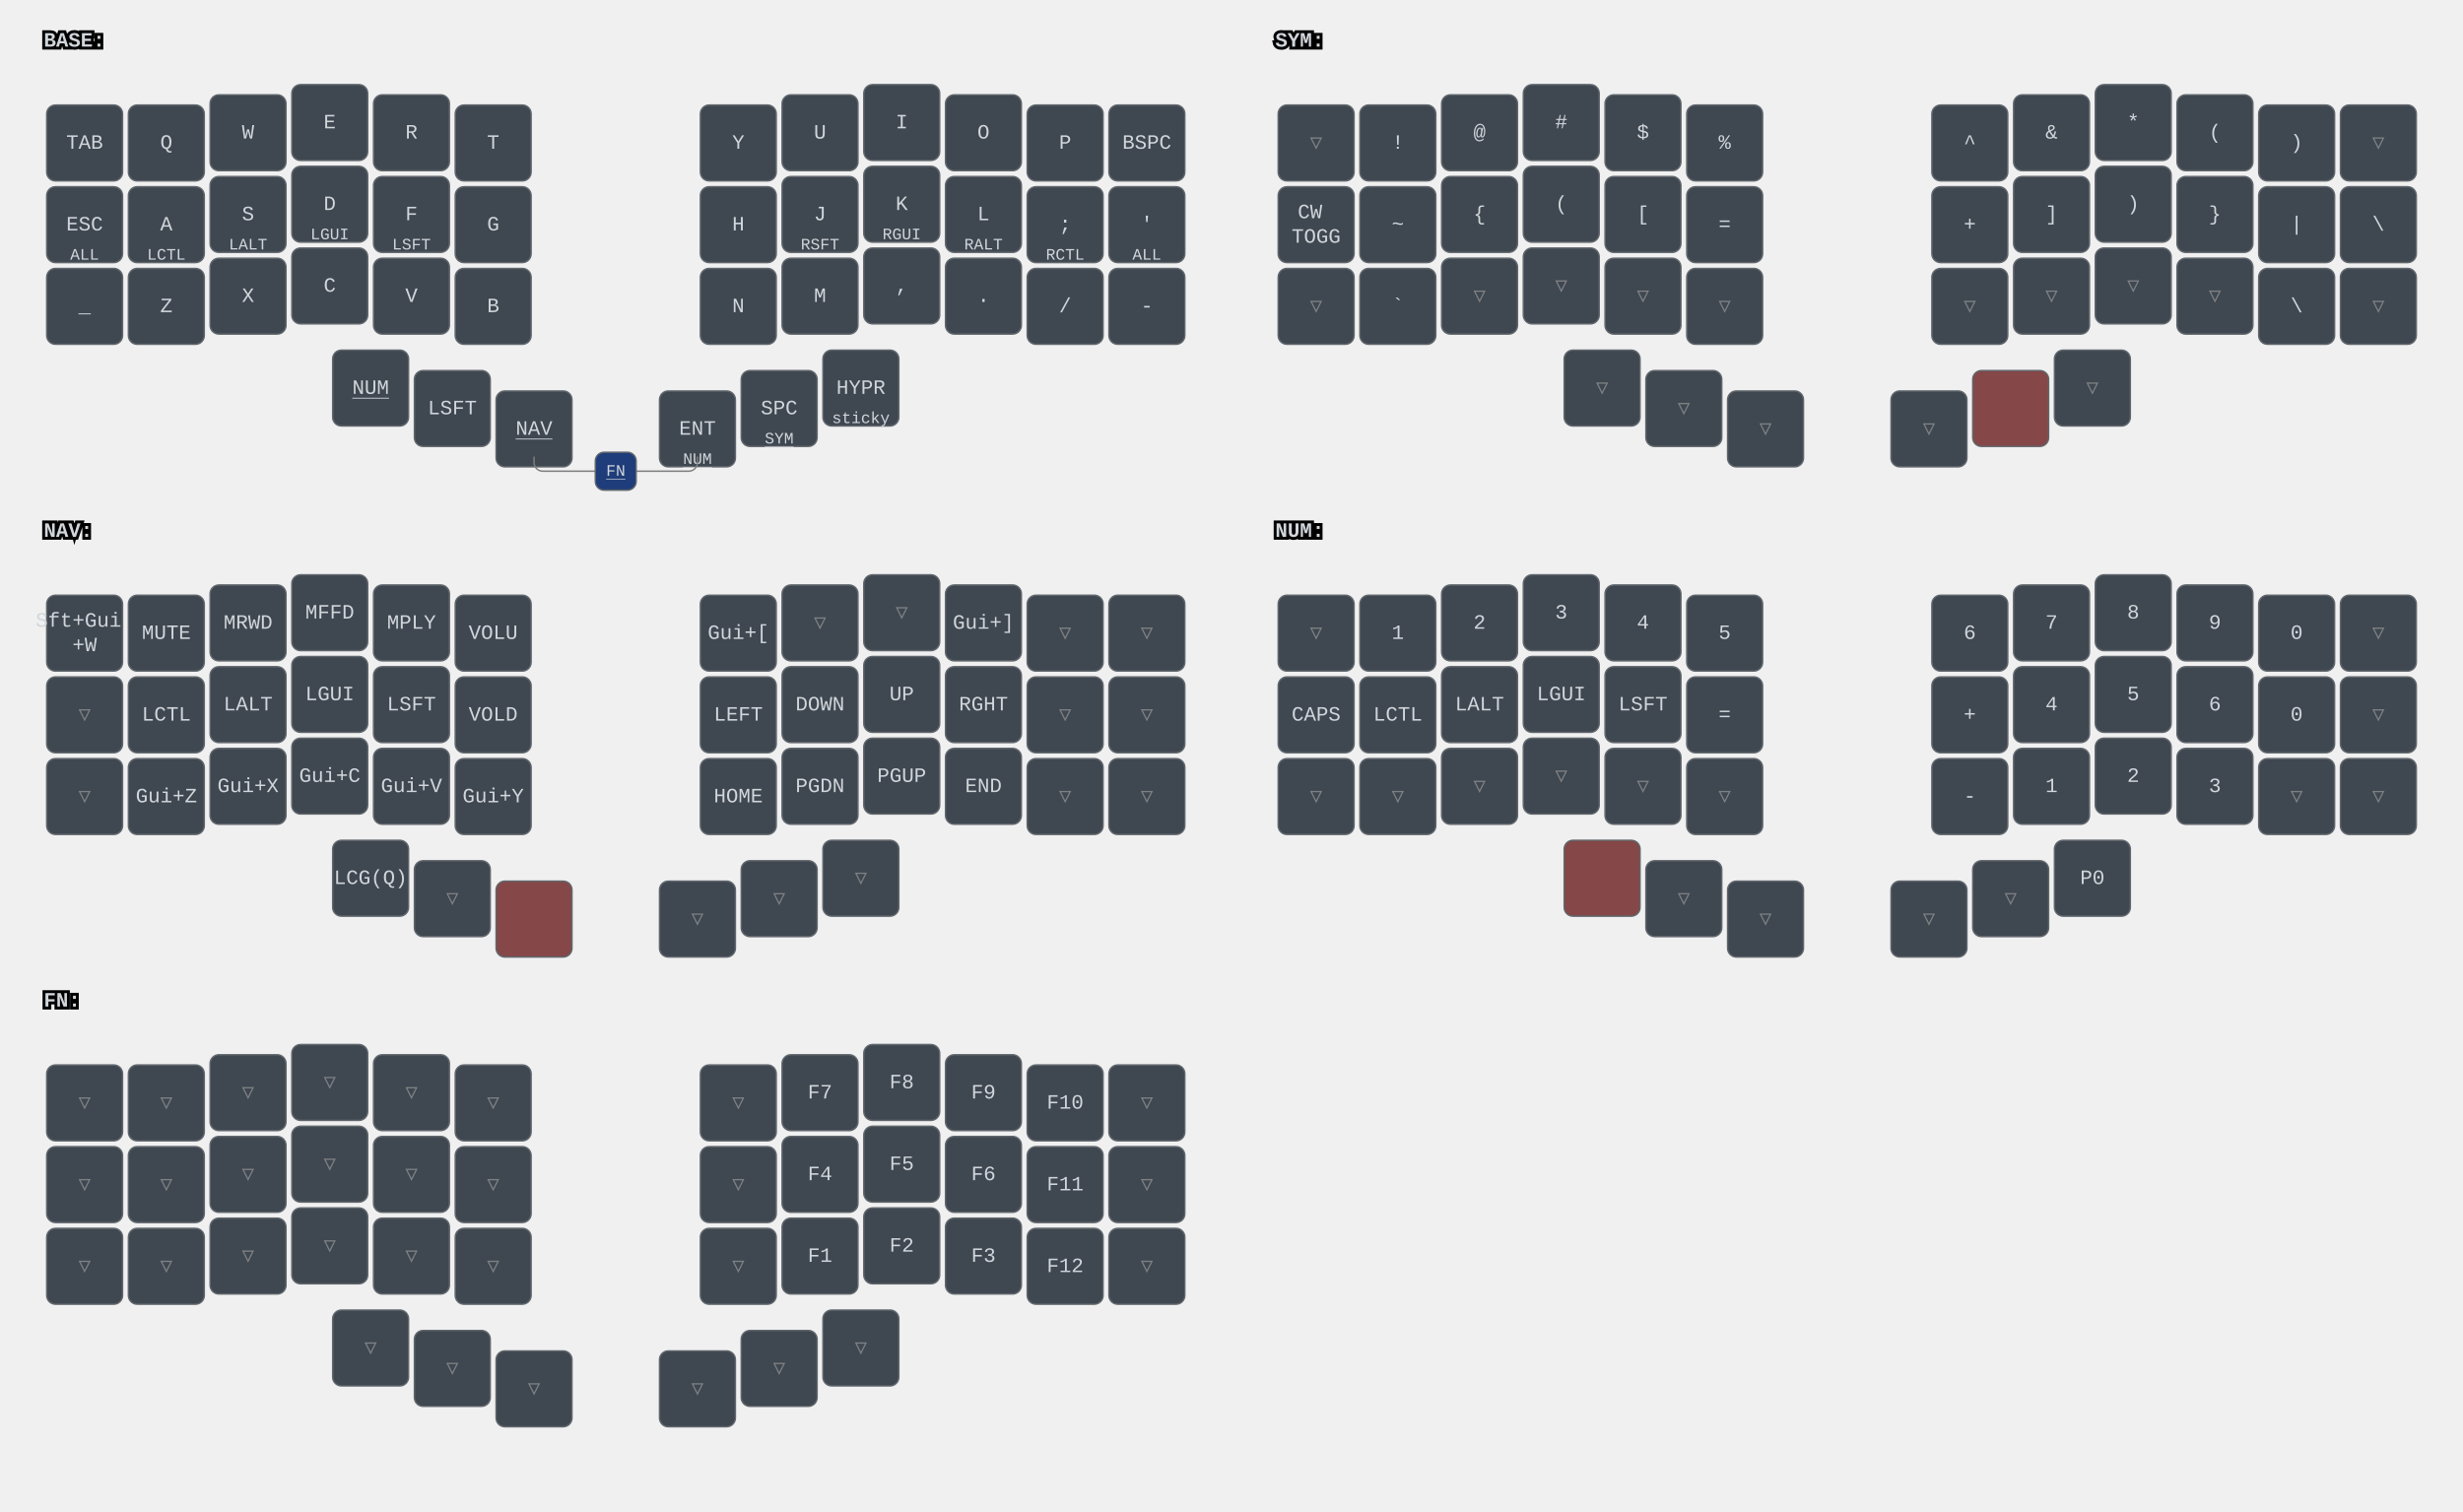
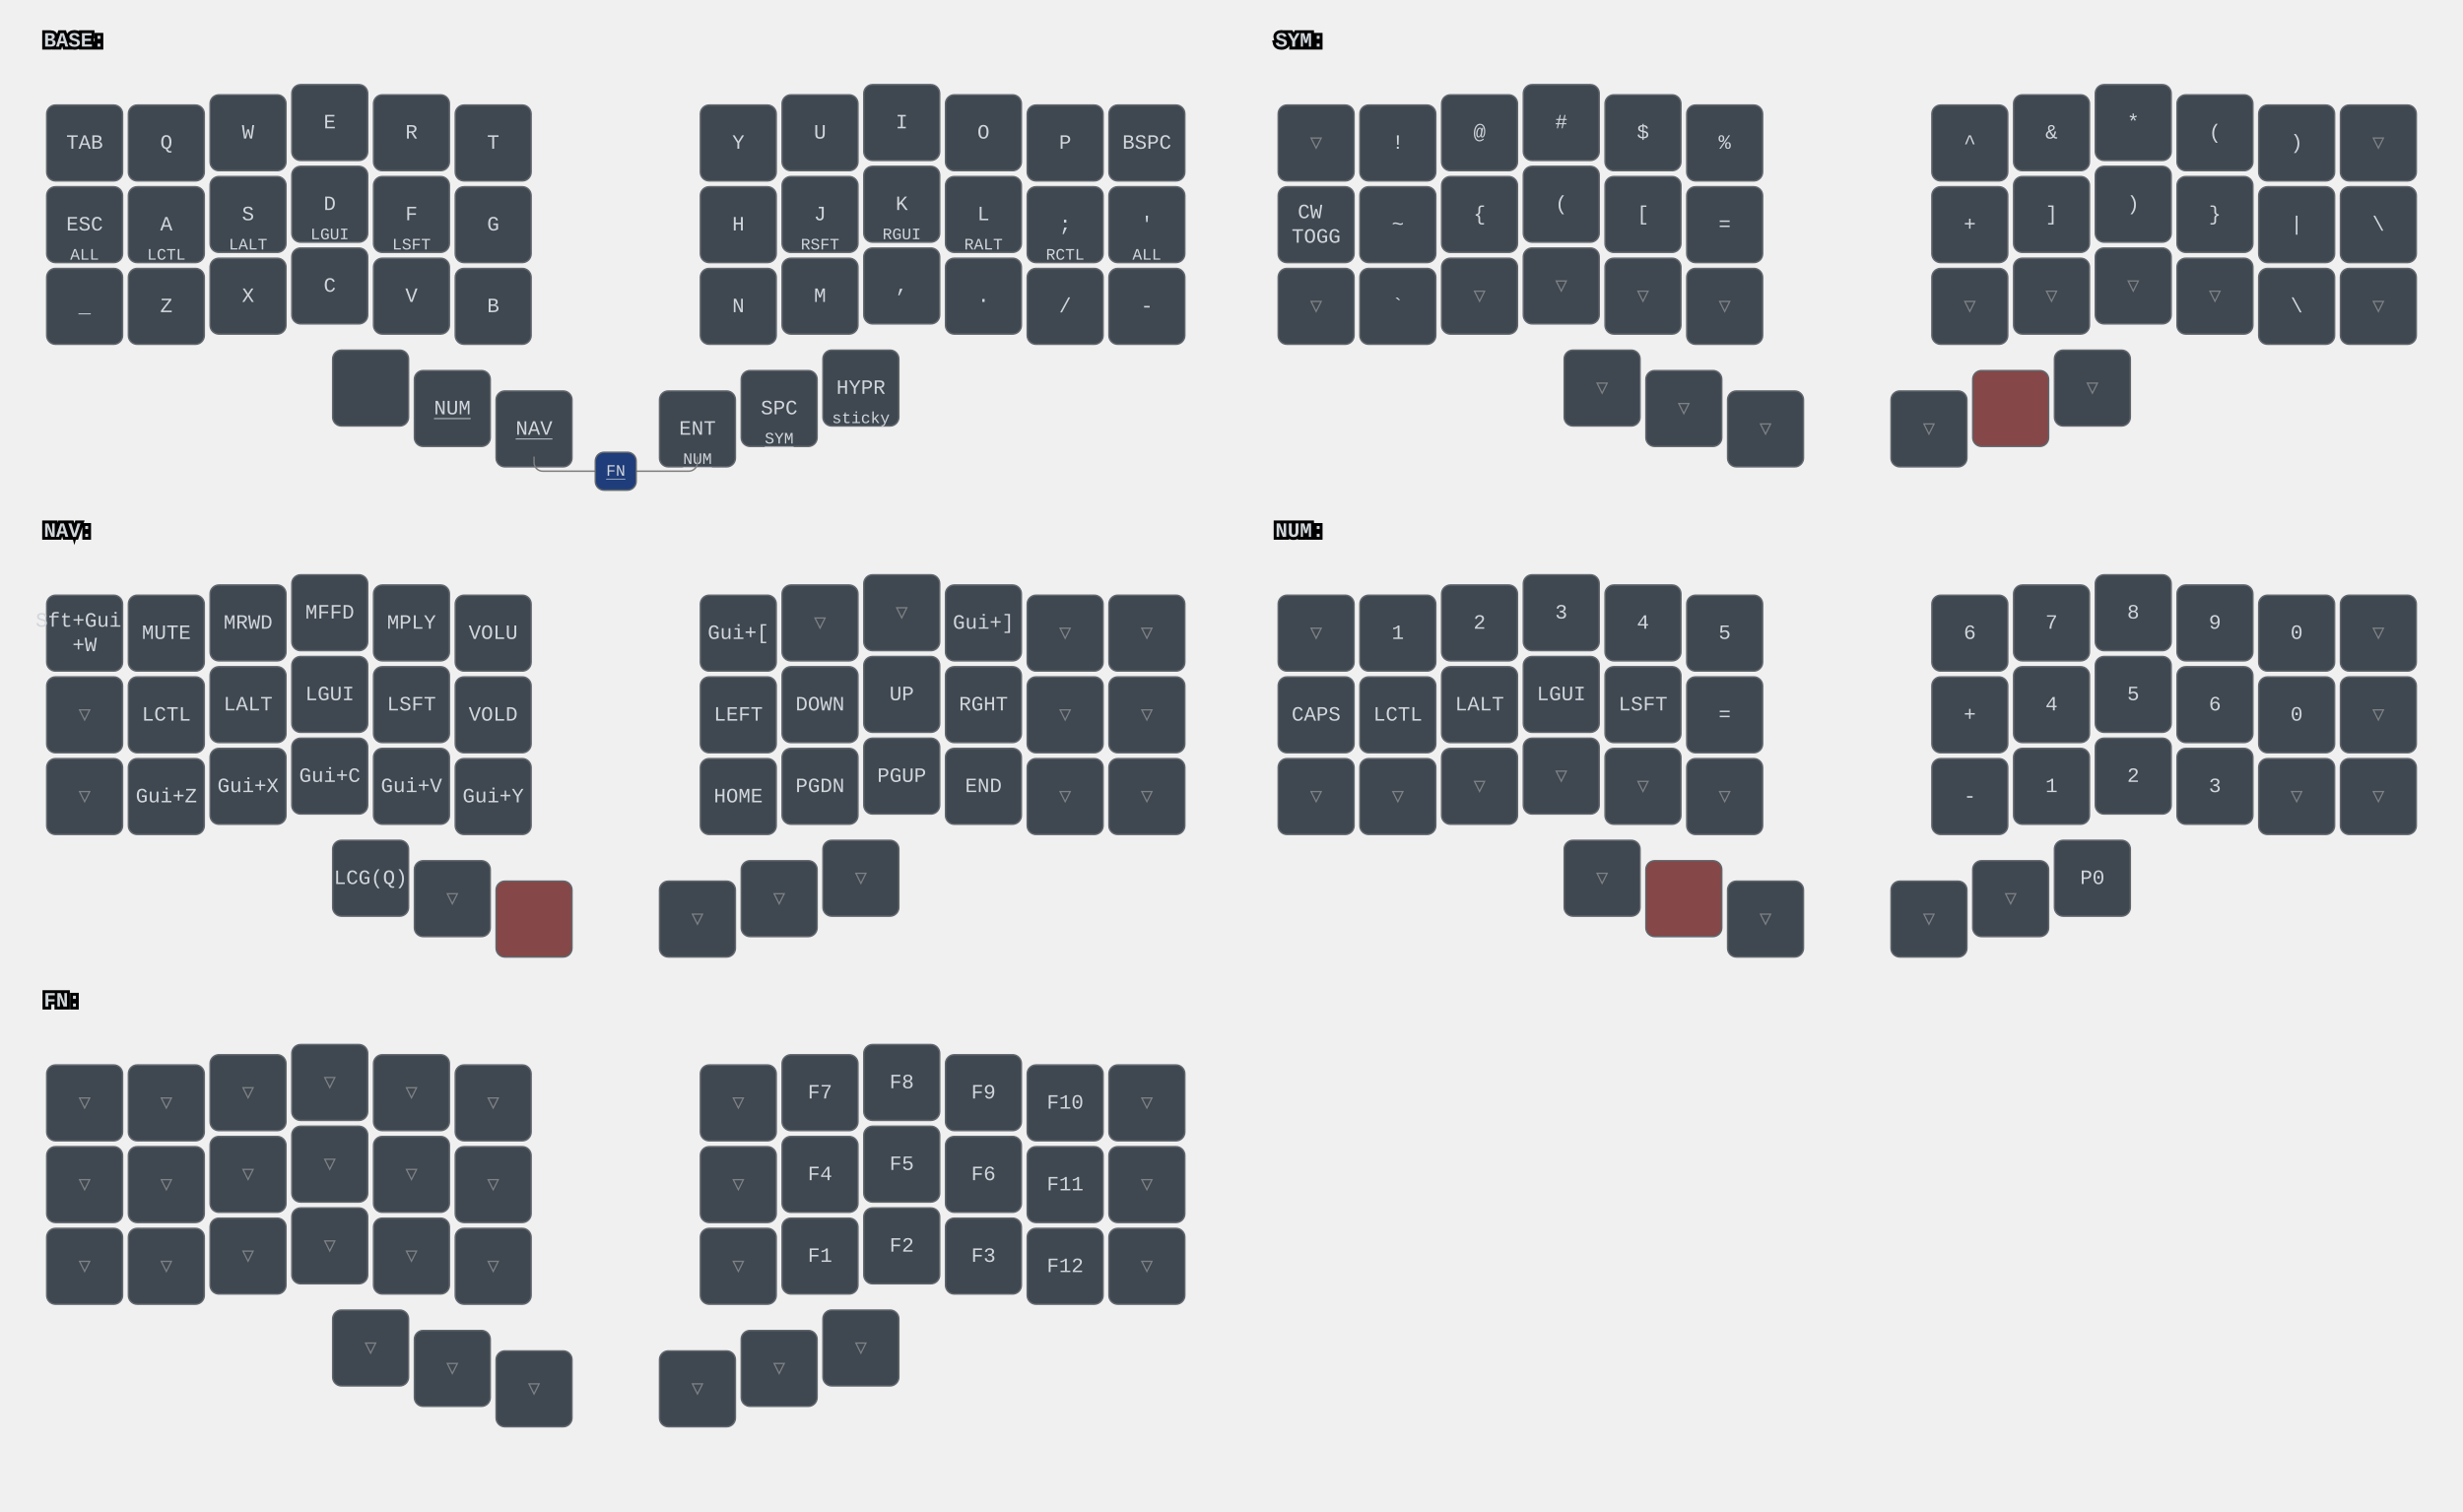
<svg xmlns="http://www.w3.org/2000/svg" width="1688" height="1036" viewBox="0 0 1688 1036" class="keymap">
  <style>/* inherit to force styles through use tags */
svg path {
    fill: inherit;
}

/* font and background color specifications */
svg.keymap {
    font-family: SFMono-Regular,Consolas,Liberation Mono,Menlo,monospace;
    font-size: 14px;
    font-kerning: normal;
    text-rendering: optimizeLegibility;
    fill: #24292e;
}

/* default key styling */
rect.key {
    fill: #f6f8fa;
}

rect.key, rect.combo {
    stroke: #c9cccf;
    stroke-width: 1;
}

/* default key side styling, only used is draw_key_sides is set */
rect.side {
    filter: brightness(90%);
}

/* color accent for combo boxes */
rect.combo, rect.combo-separate {
    fill: #cdf;
}

/* color accent for held keys */
rect.held, rect.combo.held {
    fill: #fdd;
}

/* color accent for ghost (optional) keys */
rect.ghost, rect.combo.ghost {
    stroke-dasharray: 4, 4;
    stroke-width: 2;
}

text {
    text-anchor: middle;
    dominant-baseline: middle;
}

/* styling for layer labels */
text.label {
    font-weight: bold;
    text-anchor: start;
    stroke: white;
    stroke-width: 4;
    paint-order: stroke;
}

/* styling for optional footer */
text.footer {
    text-anchor: end;
    dominant-baseline: auto;
    stroke: white;
    stroke-width: 4;
    paint-order: stroke;
}

/* styling for combo tap, and key non-tap label text */
text.combo, text.hold, text.shifted, text.left, text.right, text.tl, text.tr, text.bl, text.br {
    font-size: 11px;
}

text.hold, text.bl, text.br {
    text-anchor: middle;
    dominant-baseline: auto;
}

text.shifted, text.tl, text.tr {
    text-anchor: middle;
    dominant-baseline: hanging;
}

text.left, text.tl, text.bl {
    text-anchor: start;
}

text.right, text.tr, text.br {
    text-anchor: end;
}

text.layer-activator {
    text-decoration: underline;
}

/* styling for hold/shifted label text in combo box */
text.combo.hold, text.combo.shifted, text.combo.left, text.combo.right {
    font-size: 8px;
}

/* lighter symbol for transparent keys */
text.trans {
    fill: #7b7e81;
}

/* styling for combo dendrons */
path.combo {
    stroke-width: 1;
    stroke: gray;
    fill: none;
}

/* Start Tabler Icons Cleanup */
/* cannot use height/width with glyphs */
.icon-tabler &gt; path {
    fill: inherit;
    stroke: inherit;
    stroke-width: 2;
}
/* hide tabler's default box */
.icon-tabler &gt; path[stroke="none"][fill="none"] {
    visibility: hidden;
}
/* End Tabler Icons Cleanup */

svg.keymap { fill: #d1d6db; }
rect.key { fill: #3f4750; }
rect.key, rect.combo { stroke: #60666c; }
rect.combo, rect.combo-separate { fill: #1f3d7a; }
rect.held, rect.combo.held { fill: #854747; }
text.label, text.footer { stroke: black; }
text.trans { fill: #7e8184; }
path.combo { stroke: #7f7f7f; }
</style>
  <g transform="translate(30, 0)" class="layer-BASE">
    <text x="0" y="28" class="label" id="BASE">BASE:</text>
    <g transform="translate(0, 56)">
      <g transform="translate(28, 42)" class="key keypos-0">
        <rect rx="6" ry="6" x="-26" y="-26" width="52" height="52" class="key" />
        <text x="0" y="0" class="key tap">TAB</text>
      </g>
      <g transform="translate(84, 42)" class="key keypos-1">
        <rect rx="6" ry="6" x="-26" y="-26" width="52" height="52" class="key" />
        <text x="0" y="0" class="key tap">Q</text>
      </g>
      <g transform="translate(140, 35)" class="key keypos-2">
        <rect rx="6" ry="6" x="-26" y="-26" width="52" height="52" class="key" />
        <text x="0" y="0" class="key tap">W</text>
      </g>
      <g transform="translate(196, 28)" class="key keypos-3">
        <rect rx="6" ry="6" x="-26" y="-26" width="52" height="52" class="key" />
        <text x="0" y="0" class="key tap">E</text>
      </g>
      <g transform="translate(252, 35)" class="key keypos-4">
        <rect rx="6" ry="6" x="-26" y="-26" width="52" height="52" class="key" />
        <text x="0" y="0" class="key tap">R</text>
      </g>
      <g transform="translate(308, 42)" class="key keypos-5">
        <rect rx="6" ry="6" x="-26" y="-26" width="52" height="52" class="key" />
        <text x="0" y="0" class="key tap">T</text>
      </g>
      <g transform="translate(476, 42)" class="key keypos-6">
        <rect rx="6" ry="6" x="-26" y="-26" width="52" height="52" class="key" />
        <text x="0" y="0" class="key tap">Y</text>
      </g>
      <g transform="translate(532, 35)" class="key keypos-7">
        <rect rx="6" ry="6" x="-26" y="-26" width="52" height="52" class="key" />
        <text x="0" y="0" class="key tap">U</text>
      </g>
      <g transform="translate(588, 28)" class="key keypos-8">
        <rect rx="6" ry="6" x="-26" y="-26" width="52" height="52" class="key" />
        <text x="0" y="0" class="key tap">I</text>
      </g>
      <g transform="translate(644, 35)" class="key keypos-9">
        <rect rx="6" ry="6" x="-26" y="-26" width="52" height="52" class="key" />
        <text x="0" y="0" class="key tap">O</text>
      </g>
      <g transform="translate(700, 42)" class="key keypos-10">
        <rect rx="6" ry="6" x="-26" y="-26" width="52" height="52" class="key" />
        <text x="0" y="0" class="key tap">P</text>
      </g>
      <g transform="translate(756, 42)" class="key keypos-11">
        <rect rx="6" ry="6" x="-26" y="-26" width="52" height="52" class="key" />
        <text x="0" y="0" class="key tap">BSPC</text>
      </g>
      <g transform="translate(28, 98)" class="key keypos-12">
        <rect rx="6" ry="6" x="-26" y="-26" width="52" height="52" class="key" />
        <text x="0" y="0" class="key tap">ESC</text>
        <text x="0" y="24" class="key hold">ALL</text>
      </g>
      <g transform="translate(84, 98)" class="key keypos-13">
        <rect rx="6" ry="6" x="-26" y="-26" width="52" height="52" class="key" />
        <text x="0" y="0" class="key tap">A</text>
        <text x="0" y="24" class="key hold">LCTL</text>
      </g>
      <g transform="translate(140, 91)" class="key keypos-14">
        <rect rx="6" ry="6" x="-26" y="-26" width="52" height="52" class="key" />
        <text x="0" y="0" class="key tap">S</text>
        <text x="0" y="24" class="key hold">LALT</text>
      </g>
      <g transform="translate(196, 84)" class="key keypos-15">
        <rect rx="6" ry="6" x="-26" y="-26" width="52" height="52" class="key" />
        <text x="0" y="0" class="key tap">D</text>
        <text x="0" y="24" class="key hold">LGUI</text>
      </g>
      <g transform="translate(252, 91)" class="key keypos-16">
        <rect rx="6" ry="6" x="-26" y="-26" width="52" height="52" class="key" />
        <text x="0" y="0" class="key tap">F</text>
        <text x="0" y="24" class="key hold">LSFT</text>
      </g>
      <g transform="translate(308, 98)" class="key keypos-17">
        <rect rx="6" ry="6" x="-26" y="-26" width="52" height="52" class="key" />
        <text x="0" y="0" class="key tap">G</text>
      </g>
      <g transform="translate(476, 98)" class="key keypos-18">
        <rect rx="6" ry="6" x="-26" y="-26" width="52" height="52" class="key" />
        <text x="0" y="0" class="key tap">H</text>
      </g>
      <g transform="translate(532, 91)" class="key keypos-19">
        <rect rx="6" ry="6" x="-26" y="-26" width="52" height="52" class="key" />
        <text x="0" y="0" class="key tap">J</text>
        <text x="0" y="24" class="key hold">RSFT</text>
      </g>
      <g transform="translate(588, 84)" class="key keypos-20">
        <rect rx="6" ry="6" x="-26" y="-26" width="52" height="52" class="key" />
        <text x="0" y="0" class="key tap">K</text>
        <text x="0" y="24" class="key hold">RGUI</text>
      </g>
      <g transform="translate(644, 91)" class="key keypos-21">
        <rect rx="6" ry="6" x="-26" y="-26" width="52" height="52" class="key" />
        <text x="0" y="0" class="key tap">L</text>
        <text x="0" y="24" class="key hold">RALT</text>
      </g>
      <g transform="translate(700, 98)" class="key keypos-22">
        <rect rx="6" ry="6" x="-26" y="-26" width="52" height="52" class="key" />
        <text x="0" y="0" class="key tap">;</text>
        <text x="0" y="24" class="key hold">RCTL</text>
      </g>
      <g transform="translate(756, 98)" class="key keypos-23">
        <rect rx="6" ry="6" x="-26" y="-26" width="52" height="52" class="key" />
        <text x="0" y="0" class="key tap">'</text>
        <text x="0" y="24" class="key hold">ALL</text>
      </g>
      <g transform="translate(28, 154)" class="key keypos-24">
        <rect rx="6" ry="6" x="-26" y="-26" width="52" height="52" class="key" />
        <text x="0" y="0" class="key tap">_</text>
      </g>
      <g transform="translate(84, 154)" class="key keypos-25">
        <rect rx="6" ry="6" x="-26" y="-26" width="52" height="52" class="key" />
        <text x="0" y="0" class="key tap">Z</text>
      </g>
      <g transform="translate(140, 147)" class="key keypos-26">
        <rect rx="6" ry="6" x="-26" y="-26" width="52" height="52" class="key" />
        <text x="0" y="0" class="key tap">X</text>
      </g>
      <g transform="translate(196, 140)" class="key keypos-27">
        <rect rx="6" ry="6" x="-26" y="-26" width="52" height="52" class="key" />
        <text x="0" y="0" class="key tap">C</text>
      </g>
      <g transform="translate(252, 147)" class="key keypos-28">
        <rect rx="6" ry="6" x="-26" y="-26" width="52" height="52" class="key" />
        <text x="0" y="0" class="key tap">V</text>
      </g>
      <g transform="translate(308, 154)" class="key keypos-29">
        <rect rx="6" ry="6" x="-26" y="-26" width="52" height="52" class="key" />
        <text x="0" y="0" class="key tap">B</text>
      </g>
      <g transform="translate(476, 154)" class="key keypos-30">
        <rect rx="6" ry="6" x="-26" y="-26" width="52" height="52" class="key" />
        <text x="0" y="0" class="key tap">N</text>
      </g>
      <g transform="translate(532, 147)" class="key keypos-31">
        <rect rx="6" ry="6" x="-26" y="-26" width="52" height="52" class="key" />
        <text x="0" y="0" class="key tap">M</text>
      </g>
      <g transform="translate(588, 140)" class="key keypos-32">
        <rect rx="6" ry="6" x="-26" y="-26" width="52" height="52" class="key" />
        <text x="0" y="0" class="key tap">,</text>
      </g>
      <g transform="translate(644, 147)" class="key keypos-33">
        <rect rx="6" ry="6" x="-26" y="-26" width="52" height="52" class="key" />
        <text x="0" y="0" class="key tap">.</text>
      </g>
      <g transform="translate(700, 154)" class="key keypos-34">
        <rect rx="6" ry="6" x="-26" y="-26" width="52" height="52" class="key" />
        <text x="0" y="0" class="key tap">/</text>
      </g>
      <g transform="translate(756, 154)" class="key keypos-35">
        <rect rx="6" ry="6" x="-26" y="-26" width="52" height="52" class="key" />
        <text x="0" y="0" class="key tap">-</text>
      </g>
      <g transform="translate(224, 210)" class="key keypos-36">
        <rect rx="6" ry="6" x="-26" y="-26" width="52" height="52" class="key" />
+       </g>
+       <g transform="translate(280, 224)" class="key keypos-37">
+         <rect rx="6" ry="6" x="-26" y="-26" width="52" height="52" class="key" />
        <a href="#NUM">
          <text x="0" y="0" class="key tap layer-activator">NUM</text>
        </a>
-       </g>
-       <g transform="translate(280, 224)" class="key keypos-37">
-         <rect rx="6" ry="6" x="-26" y="-26" width="52" height="52" class="key" />
-         <text x="0" y="0" class="key tap">LSFT</text>
      </g>
      <g transform="translate(336, 238)" class="key keypos-38">
        <rect rx="6" ry="6" x="-26" y="-26" width="52" height="52" class="key" />
        <a href="#NAV">
          <text x="0" y="0" class="key tap layer-activator">NAV</text>
        </a>
      </g>
      <g transform="translate(448, 238)" class="key keypos-39">
        <rect rx="6" ry="6" x="-26" y="-26" width="52" height="52" class="key" />
        <text x="0" y="0" class="key tap">ENT</text>
        <a href="#NUM">
          <text x="0" y="24" class="key hold layer-activator">NUM</text>
        </a>
      </g>
      <g transform="translate(504, 224)" class="key keypos-40">
        <rect rx="6" ry="6" x="-26" y="-26" width="52" height="52" class="key" />
        <text x="0" y="0" class="key tap">SPC</text>
        <a href="#SYM">
          <text x="0" y="24" class="key hold layer-activator">SYM</text>
        </a>
      </g>
      <g transform="translate(560, 210)" class="key keypos-41">
        <rect rx="6" ry="6" x="-26" y="-26" width="52" height="52" class="key" />
        <text x="0" y="0" class="key tap">HYPR</text>
        <text x="0" y="24" class="key hold">sticky</text>
      </g>
      <g class="combo combopos-0">
        <path d="M392,267 h-50 a6.0,6.0 0 0 1 -6.0,-6.0 v-4" class="combo" />
        <path d="M392,267 h50 a6.0,6.0 0 0 0 6.0,-6.0 v-4" class="combo" />
        <rect rx="6" ry="6" x="378" y="254" width="28" height="26" class="combo" />
        <a href="#FN">
          <text x="392" y="267" class="combo tap layer-activator">FN</text>
        </a>
      </g>
    </g>
  </g>
  <g transform="translate(874, 0)" class="layer-SYM">
    <text x="0" y="28" class="label" id="SYM">SYM:</text>
    <g transform="translate(0, 56)">
      <g transform="translate(28, 42)" class="key trans keypos-0">
        <rect rx="6" ry="6" x="-26" y="-26" width="52" height="52" class="key trans" />
        <text x="0" y="0" class="key trans tap">▽</text>
      </g>
      <g transform="translate(84, 42)" class="key keypos-1">
        <rect rx="6" ry="6" x="-26" y="-26" width="52" height="52" class="key" />
        <text x="0" y="0" class="key tap">!</text>
      </g>
      <g transform="translate(140, 35)" class="key keypos-2">
        <rect rx="6" ry="6" x="-26" y="-26" width="52" height="52" class="key" />
        <text x="0" y="0" class="key tap">@</text>
      </g>
      <g transform="translate(196, 28)" class="key keypos-3">
        <rect rx="6" ry="6" x="-26" y="-26" width="52" height="52" class="key" />
        <text x="0" y="0" class="key tap">#</text>
      </g>
      <g transform="translate(252, 35)" class="key keypos-4">
        <rect rx="6" ry="6" x="-26" y="-26" width="52" height="52" class="key" />
        <text x="0" y="0" class="key tap">$</text>
      </g>
      <g transform="translate(308, 42)" class="key keypos-5">
        <rect rx="6" ry="6" x="-26" y="-26" width="52" height="52" class="key" />
        <text x="0" y="0" class="key tap">%</text>
      </g>
      <g transform="translate(476, 42)" class="key keypos-6">
        <rect rx="6" ry="6" x="-26" y="-26" width="52" height="52" class="key" />
        <text x="0" y="0" class="key tap">^</text>
      </g>
      <g transform="translate(532, 35)" class="key keypos-7">
        <rect rx="6" ry="6" x="-26" y="-26" width="52" height="52" class="key" />
        <text x="0" y="0" class="key tap">&amp;</text>
      </g>
      <g transform="translate(588, 28)" class="key keypos-8">
        <rect rx="6" ry="6" x="-26" y="-26" width="52" height="52" class="key" />
        <text x="0" y="0" class="key tap">*</text>
      </g>
      <g transform="translate(644, 35)" class="key keypos-9">
        <rect rx="6" ry="6" x="-26" y="-26" width="52" height="52" class="key" />
        <text x="0" y="0" class="key tap">(</text>
      </g>
      <g transform="translate(700, 42)" class="key keypos-10">
        <rect rx="6" ry="6" x="-26" y="-26" width="52" height="52" class="key" />
        <text x="0" y="0" class="key tap">)</text>
      </g>
      <g transform="translate(756, 42)" class="key trans keypos-11">
        <rect rx="6" ry="6" x="-26" y="-26" width="52" height="52" class="key trans" />
        <text x="0" y="0" class="key trans tap">▽</text>
      </g>
      <g transform="translate(28, 98)" class="key keypos-12">
        <rect rx="6" ry="6" x="-26" y="-26" width="52" height="52" class="key" />
        <text x="0" y="0" class="key tap">
          <tspan x="0" dy="-0.6em">CW</tspan>
          <tspan x="0" dy="1.2em">TOGG</tspan>
        </text>
      </g>
      <g transform="translate(84, 98)" class="key keypos-13">
        <rect rx="6" ry="6" x="-26" y="-26" width="52" height="52" class="key" />
        <text x="0" y="0" class="key tap">~</text>
      </g>
      <g transform="translate(140, 91)" class="key keypos-14">
        <rect rx="6" ry="6" x="-26" y="-26" width="52" height="52" class="key" />
        <text x="0" y="0" class="key tap">{</text>
      </g>
      <g transform="translate(196, 84)" class="key keypos-15">
        <rect rx="6" ry="6" x="-26" y="-26" width="52" height="52" class="key" />
        <text x="0" y="0" class="key tap">(</text>
      </g>
      <g transform="translate(252, 91)" class="key keypos-16">
        <rect rx="6" ry="6" x="-26" y="-26" width="52" height="52" class="key" />
        <text x="0" y="0" class="key tap">[</text>
      </g>
      <g transform="translate(308, 98)" class="key keypos-17">
        <rect rx="6" ry="6" x="-26" y="-26" width="52" height="52" class="key" />
        <text x="0" y="0" class="key tap">=</text>
      </g>
      <g transform="translate(476, 98)" class="key keypos-18">
        <rect rx="6" ry="6" x="-26" y="-26" width="52" height="52" class="key" />
        <text x="0" y="0" class="key tap">+</text>
      </g>
      <g transform="translate(532, 91)" class="key keypos-19">
        <rect rx="6" ry="6" x="-26" y="-26" width="52" height="52" class="key" />
        <text x="0" y="0" class="key tap">]</text>
      </g>
      <g transform="translate(588, 84)" class="key keypos-20">
        <rect rx="6" ry="6" x="-26" y="-26" width="52" height="52" class="key" />
        <text x="0" y="0" class="key tap">)</text>
      </g>
      <g transform="translate(644, 91)" class="key keypos-21">
        <rect rx="6" ry="6" x="-26" y="-26" width="52" height="52" class="key" />
        <text x="0" y="0" class="key tap">}</text>
      </g>
      <g transform="translate(700, 98)" class="key keypos-22">
        <rect rx="6" ry="6" x="-26" y="-26" width="52" height="52" class="key" />
        <text x="0" y="0" class="key tap">|</text>
      </g>
      <g transform="translate(756, 98)" class="key keypos-23">
        <rect rx="6" ry="6" x="-26" y="-26" width="52" height="52" class="key" />
        <text x="0" y="0" class="key tap">\</text>
      </g>
      <g transform="translate(28, 154)" class="key trans keypos-24">
        <rect rx="6" ry="6" x="-26" y="-26" width="52" height="52" class="key trans" />
        <text x="0" y="0" class="key trans tap">▽</text>
      </g>
      <g transform="translate(84, 154)" class="key keypos-25">
        <rect rx="6" ry="6" x="-26" y="-26" width="52" height="52" class="key" />
        <text x="0" y="0" class="key tap">`</text>
      </g>
      <g transform="translate(140, 147)" class="key trans keypos-26">
        <rect rx="6" ry="6" x="-26" y="-26" width="52" height="52" class="key trans" />
        <text x="0" y="0" class="key trans tap">▽</text>
      </g>
      <g transform="translate(196, 140)" class="key trans keypos-27">
        <rect rx="6" ry="6" x="-26" y="-26" width="52" height="52" class="key trans" />
        <text x="0" y="0" class="key trans tap">▽</text>
      </g>
      <g transform="translate(252, 147)" class="key trans keypos-28">
        <rect rx="6" ry="6" x="-26" y="-26" width="52" height="52" class="key trans" />
        <text x="0" y="0" class="key trans tap">▽</text>
      </g>
      <g transform="translate(308, 154)" class="key trans keypos-29">
        <rect rx="6" ry="6" x="-26" y="-26" width="52" height="52" class="key trans" />
        <text x="0" y="0" class="key trans tap">▽</text>
      </g>
      <g transform="translate(476, 154)" class="key trans keypos-30">
        <rect rx="6" ry="6" x="-26" y="-26" width="52" height="52" class="key trans" />
        <text x="0" y="0" class="key trans tap">▽</text>
      </g>
      <g transform="translate(532, 147)" class="key trans keypos-31">
        <rect rx="6" ry="6" x="-26" y="-26" width="52" height="52" class="key trans" />
        <text x="0" y="0" class="key trans tap">▽</text>
      </g>
      <g transform="translate(588, 140)" class="key trans keypos-32">
        <rect rx="6" ry="6" x="-26" y="-26" width="52" height="52" class="key trans" />
        <text x="0" y="0" class="key trans tap">▽</text>
      </g>
      <g transform="translate(644, 147)" class="key trans keypos-33">
        <rect rx="6" ry="6" x="-26" y="-26" width="52" height="52" class="key trans" />
        <text x="0" y="0" class="key trans tap">▽</text>
      </g>
      <g transform="translate(700, 154)" class="key keypos-34">
        <rect rx="6" ry="6" x="-26" y="-26" width="52" height="52" class="key" />
        <text x="0" y="0" class="key tap">\</text>
      </g>
      <g transform="translate(756, 154)" class="key trans keypos-35">
        <rect rx="6" ry="6" x="-26" y="-26" width="52" height="52" class="key trans" />
        <text x="0" y="0" class="key trans tap">▽</text>
      </g>
      <g transform="translate(224, 210)" class="key trans keypos-36">
        <rect rx="6" ry="6" x="-26" y="-26" width="52" height="52" class="key trans" />
        <text x="0" y="0" class="key trans tap">▽</text>
      </g>
      <g transform="translate(280, 224)" class="key trans keypos-37">
        <rect rx="6" ry="6" x="-26" y="-26" width="52" height="52" class="key trans" />
        <text x="0" y="0" class="key trans tap">▽</text>
      </g>
      <g transform="translate(336, 238)" class="key trans keypos-38">
        <rect rx="6" ry="6" x="-26" y="-26" width="52" height="52" class="key trans" />
        <text x="0" y="0" class="key trans tap">▽</text>
      </g>
      <g transform="translate(448, 238)" class="key trans keypos-39">
        <rect rx="6" ry="6" x="-26" y="-26" width="52" height="52" class="key trans" />
        <text x="0" y="0" class="key trans tap">▽</text>
      </g>
      <g transform="translate(504, 224)" class="key held keypos-40">
        <rect rx="6" ry="6" x="-26" y="-26" width="52" height="52" class="key held" />
      </g>
      <g transform="translate(560, 210)" class="key trans keypos-41">
        <rect rx="6" ry="6" x="-26" y="-26" width="52" height="52" class="key trans" />
        <text x="0" y="0" class="key trans tap">▽</text>
      </g>
    </g>
  </g>
  <g transform="translate(30, 336)" class="layer-NAV">
    <text x="0" y="28" class="label" id="NAV">NAV:</text>
    <g transform="translate(0, 56)">
      <g transform="translate(28, 42)" class="key keypos-0">
        <rect rx="6" ry="6" x="-26" y="-26" width="52" height="52" class="key" />
        <text x="0" y="0" class="key tap">
          <tspan x="0" dy="-0.6em">Sft+Gui</tspan>
          <tspan x="0" dy="1.2em">+W</tspan>
        </text>
      </g>
      <g transform="translate(84, 42)" class="key keypos-1">
        <rect rx="6" ry="6" x="-26" y="-26" width="52" height="52" class="key" />
        <text x="0" y="0" class="key tap">MUTE</text>
      </g>
      <g transform="translate(140, 35)" class="key keypos-2">
        <rect rx="6" ry="6" x="-26" y="-26" width="52" height="52" class="key" />
        <text x="0" y="0" class="key tap">MRWD</text>
      </g>
      <g transform="translate(196, 28)" class="key keypos-3">
        <rect rx="6" ry="6" x="-26" y="-26" width="52" height="52" class="key" />
        <text x="0" y="0" class="key tap">MFFD</text>
      </g>
      <g transform="translate(252, 35)" class="key keypos-4">
        <rect rx="6" ry="6" x="-26" y="-26" width="52" height="52" class="key" />
        <text x="0" y="0" class="key tap">MPLY</text>
      </g>
      <g transform="translate(308, 42)" class="key keypos-5">
        <rect rx="6" ry="6" x="-26" y="-26" width="52" height="52" class="key" />
        <text x="0" y="0" class="key tap">VOLU</text>
      </g>
      <g transform="translate(476, 42)" class="key keypos-6">
        <rect rx="6" ry="6" x="-26" y="-26" width="52" height="52" class="key" />
        <text x="0" y="0" class="key tap">Gui+[</text>
      </g>
      <g transform="translate(532, 35)" class="key trans keypos-7">
        <rect rx="6" ry="6" x="-26" y="-26" width="52" height="52" class="key trans" />
        <text x="0" y="0" class="key trans tap">▽</text>
      </g>
      <g transform="translate(588, 28)" class="key trans keypos-8">
        <rect rx="6" ry="6" x="-26" y="-26" width="52" height="52" class="key trans" />
        <text x="0" y="0" class="key trans tap">▽</text>
      </g>
      <g transform="translate(644, 35)" class="key keypos-9">
        <rect rx="6" ry="6" x="-26" y="-26" width="52" height="52" class="key" />
        <text x="0" y="0" class="key tap">Gui+]</text>
      </g>
      <g transform="translate(700, 42)" class="key trans keypos-10">
        <rect rx="6" ry="6" x="-26" y="-26" width="52" height="52" class="key trans" />
        <text x="0" y="0" class="key trans tap">▽</text>
      </g>
      <g transform="translate(756, 42)" class="key trans keypos-11">
        <rect rx="6" ry="6" x="-26" y="-26" width="52" height="52" class="key trans" />
        <text x="0" y="0" class="key trans tap">▽</text>
      </g>
      <g transform="translate(28, 98)" class="key trans keypos-12">
        <rect rx="6" ry="6" x="-26" y="-26" width="52" height="52" class="key trans" />
        <text x="0" y="0" class="key trans tap">▽</text>
      </g>
      <g transform="translate(84, 98)" class="key keypos-13">
        <rect rx="6" ry="6" x="-26" y="-26" width="52" height="52" class="key" />
        <text x="0" y="0" class="key tap">LCTL</text>
      </g>
      <g transform="translate(140, 91)" class="key keypos-14">
        <rect rx="6" ry="6" x="-26" y="-26" width="52" height="52" class="key" />
        <text x="0" y="0" class="key tap">LALT</text>
      </g>
      <g transform="translate(196, 84)" class="key keypos-15">
        <rect rx="6" ry="6" x="-26" y="-26" width="52" height="52" class="key" />
        <text x="0" y="0" class="key tap">LGUI</text>
      </g>
      <g transform="translate(252, 91)" class="key keypos-16">
        <rect rx="6" ry="6" x="-26" y="-26" width="52" height="52" class="key" />
        <text x="0" y="0" class="key tap">LSFT</text>
      </g>
      <g transform="translate(308, 98)" class="key keypos-17">
        <rect rx="6" ry="6" x="-26" y="-26" width="52" height="52" class="key" />
        <text x="0" y="0" class="key tap">VOLD</text>
      </g>
      <g transform="translate(476, 98)" class="key keypos-18">
        <rect rx="6" ry="6" x="-26" y="-26" width="52" height="52" class="key" />
        <text x="0" y="0" class="key tap">LEFT</text>
      </g>
      <g transform="translate(532, 91)" class="key keypos-19">
        <rect rx="6" ry="6" x="-26" y="-26" width="52" height="52" class="key" />
        <text x="0" y="0" class="key tap">DOWN</text>
      </g>
      <g transform="translate(588, 84)" class="key keypos-20">
        <rect rx="6" ry="6" x="-26" y="-26" width="52" height="52" class="key" />
        <text x="0" y="0" class="key tap">UP</text>
      </g>
      <g transform="translate(644, 91)" class="key keypos-21">
        <rect rx="6" ry="6" x="-26" y="-26" width="52" height="52" class="key" />
        <text x="0" y="0" class="key tap">RGHT</text>
      </g>
      <g transform="translate(700, 98)" class="key trans keypos-22">
        <rect rx="6" ry="6" x="-26" y="-26" width="52" height="52" class="key trans" />
        <text x="0" y="0" class="key trans tap">▽</text>
      </g>
      <g transform="translate(756, 98)" class="key trans keypos-23">
        <rect rx="6" ry="6" x="-26" y="-26" width="52" height="52" class="key trans" />
        <text x="0" y="0" class="key trans tap">▽</text>
      </g>
      <g transform="translate(28, 154)" class="key trans keypos-24">
        <rect rx="6" ry="6" x="-26" y="-26" width="52" height="52" class="key trans" />
        <text x="0" y="0" class="key trans tap">▽</text>
      </g>
      <g transform="translate(84, 154)" class="key keypos-25">
        <rect rx="6" ry="6" x="-26" y="-26" width="52" height="52" class="key" />
        <text x="0" y="0" class="key tap">Gui+Z</text>
      </g>
      <g transform="translate(140, 147)" class="key keypos-26">
        <rect rx="6" ry="6" x="-26" y="-26" width="52" height="52" class="key" />
        <text x="0" y="0" class="key tap">Gui+X</text>
      </g>
      <g transform="translate(196, 140)" class="key keypos-27">
        <rect rx="6" ry="6" x="-26" y="-26" width="52" height="52" class="key" />
        <text x="0" y="0" class="key tap">Gui+C</text>
      </g>
      <g transform="translate(252, 147)" class="key keypos-28">
        <rect rx="6" ry="6" x="-26" y="-26" width="52" height="52" class="key" />
        <text x="0" y="0" class="key tap">Gui+V</text>
      </g>
      <g transform="translate(308, 154)" class="key keypos-29">
        <rect rx="6" ry="6" x="-26" y="-26" width="52" height="52" class="key" />
        <text x="0" y="0" class="key tap">Gui+Y</text>
      </g>
      <g transform="translate(476, 154)" class="key keypos-30">
        <rect rx="6" ry="6" x="-26" y="-26" width="52" height="52" class="key" />
        <text x="0" y="0" class="key tap">HOME</text>
      </g>
      <g transform="translate(532, 147)" class="key keypos-31">
        <rect rx="6" ry="6" x="-26" y="-26" width="52" height="52" class="key" />
        <text x="0" y="0" class="key tap">PGDN</text>
      </g>
      <g transform="translate(588, 140)" class="key keypos-32">
        <rect rx="6" ry="6" x="-26" y="-26" width="52" height="52" class="key" />
        <text x="0" y="0" class="key tap">PGUP</text>
      </g>
      <g transform="translate(644, 147)" class="key keypos-33">
        <rect rx="6" ry="6" x="-26" y="-26" width="52" height="52" class="key" />
        <text x="0" y="0" class="key tap">END</text>
      </g>
      <g transform="translate(700, 154)" class="key trans keypos-34">
        <rect rx="6" ry="6" x="-26" y="-26" width="52" height="52" class="key trans" />
        <text x="0" y="0" class="key trans tap">▽</text>
      </g>
      <g transform="translate(756, 154)" class="key trans keypos-35">
        <rect rx="6" ry="6" x="-26" y="-26" width="52" height="52" class="key trans" />
        <text x="0" y="0" class="key trans tap">▽</text>
      </g>
      <g transform="translate(224, 210)" class="key keypos-36">
        <rect rx="6" ry="6" x="-26" y="-26" width="52" height="52" class="key" />
        <text x="0" y="0" class="key tap">LCG(Q)</text>
      </g>
      <g transform="translate(280, 224)" class="key trans keypos-37">
        <rect rx="6" ry="6" x="-26" y="-26" width="52" height="52" class="key trans" />
        <text x="0" y="0" class="key trans tap">▽</text>
      </g>
      <g transform="translate(336, 238)" class="key held keypos-38">
        <rect rx="6" ry="6" x="-26" y="-26" width="52" height="52" class="key held" />
      </g>
      <g transform="translate(448, 238)" class="key trans keypos-39">
        <rect rx="6" ry="6" x="-26" y="-26" width="52" height="52" class="key trans" />
        <text x="0" y="0" class="key trans tap">▽</text>
      </g>
      <g transform="translate(504, 224)" class="key trans keypos-40">
        <rect rx="6" ry="6" x="-26" y="-26" width="52" height="52" class="key trans" />
        <text x="0" y="0" class="key trans tap">▽</text>
      </g>
      <g transform="translate(560, 210)" class="key trans keypos-41">
        <rect rx="6" ry="6" x="-26" y="-26" width="52" height="52" class="key trans" />
        <text x="0" y="0" class="key trans tap">▽</text>
      </g>
    </g>
  </g>
  <g transform="translate(874, 336)" class="layer-NUM">
    <text x="0" y="28" class="label" id="NUM">NUM:</text>
    <g transform="translate(0, 56)">
      <g transform="translate(28, 42)" class="key trans keypos-0">
        <rect rx="6" ry="6" x="-26" y="-26" width="52" height="52" class="key trans" />
        <text x="0" y="0" class="key trans tap">▽</text>
      </g>
      <g transform="translate(84, 42)" class="key keypos-1">
        <rect rx="6" ry="6" x="-26" y="-26" width="52" height="52" class="key" />
        <text x="0" y="0" class="key tap">1</text>
      </g>
      <g transform="translate(140, 35)" class="key keypos-2">
        <rect rx="6" ry="6" x="-26" y="-26" width="52" height="52" class="key" />
        <text x="0" y="0" class="key tap">2</text>
      </g>
      <g transform="translate(196, 28)" class="key keypos-3">
        <rect rx="6" ry="6" x="-26" y="-26" width="52" height="52" class="key" />
        <text x="0" y="0" class="key tap">3</text>
      </g>
      <g transform="translate(252, 35)" class="key keypos-4">
        <rect rx="6" ry="6" x="-26" y="-26" width="52" height="52" class="key" />
        <text x="0" y="0" class="key tap">4</text>
      </g>
      <g transform="translate(308, 42)" class="key keypos-5">
        <rect rx="6" ry="6" x="-26" y="-26" width="52" height="52" class="key" />
        <text x="0" y="0" class="key tap">5</text>
      </g>
      <g transform="translate(476, 42)" class="key keypos-6">
        <rect rx="6" ry="6" x="-26" y="-26" width="52" height="52" class="key" />
        <text x="0" y="0" class="key tap">6</text>
      </g>
      <g transform="translate(532, 35)" class="key keypos-7">
        <rect rx="6" ry="6" x="-26" y="-26" width="52" height="52" class="key" />
        <text x="0" y="0" class="key tap">7</text>
      </g>
      <g transform="translate(588, 28)" class="key keypos-8">
        <rect rx="6" ry="6" x="-26" y="-26" width="52" height="52" class="key" />
        <text x="0" y="0" class="key tap">8</text>
      </g>
      <g transform="translate(644, 35)" class="key keypos-9">
        <rect rx="6" ry="6" x="-26" y="-26" width="52" height="52" class="key" />
        <text x="0" y="0" class="key tap">9</text>
      </g>
      <g transform="translate(700, 42)" class="key keypos-10">
        <rect rx="6" ry="6" x="-26" y="-26" width="52" height="52" class="key" />
        <text x="0" y="0" class="key tap">0</text>
      </g>
      <g transform="translate(756, 42)" class="key trans keypos-11">
        <rect rx="6" ry="6" x="-26" y="-26" width="52" height="52" class="key trans" />
        <text x="0" y="0" class="key trans tap">▽</text>
      </g>
      <g transform="translate(28, 98)" class="key keypos-12">
        <rect rx="6" ry="6" x="-26" y="-26" width="52" height="52" class="key" />
        <text x="0" y="0" class="key tap">CAPS</text>
      </g>
      <g transform="translate(84, 98)" class="key keypos-13">
        <rect rx="6" ry="6" x="-26" y="-26" width="52" height="52" class="key" />
        <text x="0" y="0" class="key tap">LCTL</text>
      </g>
      <g transform="translate(140, 91)" class="key keypos-14">
        <rect rx="6" ry="6" x="-26" y="-26" width="52" height="52" class="key" />
        <text x="0" y="0" class="key tap">LALT</text>
      </g>
      <g transform="translate(196, 84)" class="key keypos-15">
        <rect rx="6" ry="6" x="-26" y="-26" width="52" height="52" class="key" />
        <text x="0" y="0" class="key tap">LGUI</text>
      </g>
      <g transform="translate(252, 91)" class="key keypos-16">
        <rect rx="6" ry="6" x="-26" y="-26" width="52" height="52" class="key" />
        <text x="0" y="0" class="key tap">LSFT</text>
      </g>
      <g transform="translate(308, 98)" class="key keypos-17">
        <rect rx="6" ry="6" x="-26" y="-26" width="52" height="52" class="key" />
        <text x="0" y="0" class="key tap">=</text>
      </g>
      <g transform="translate(476, 98)" class="key keypos-18">
        <rect rx="6" ry="6" x="-26" y="-26" width="52" height="52" class="key" />
        <text x="0" y="0" class="key tap">+</text>
      </g>
      <g transform="translate(532, 91)" class="key keypos-19">
        <rect rx="6" ry="6" x="-26" y="-26" width="52" height="52" class="key" />
        <text x="0" y="0" class="key tap">4</text>
      </g>
      <g transform="translate(588, 84)" class="key keypos-20">
        <rect rx="6" ry="6" x="-26" y="-26" width="52" height="52" class="key" />
        <text x="0" y="0" class="key tap">5</text>
      </g>
      <g transform="translate(644, 91)" class="key keypos-21">
        <rect rx="6" ry="6" x="-26" y="-26" width="52" height="52" class="key" />
        <text x="0" y="0" class="key tap">6</text>
      </g>
      <g transform="translate(700, 98)" class="key keypos-22">
        <rect rx="6" ry="6" x="-26" y="-26" width="52" height="52" class="key" />
        <text x="0" y="0" class="key tap">0</text>
      </g>
      <g transform="translate(756, 98)" class="key trans keypos-23">
        <rect rx="6" ry="6" x="-26" y="-26" width="52" height="52" class="key trans" />
        <text x="0" y="0" class="key trans tap">▽</text>
      </g>
      <g transform="translate(28, 154)" class="key trans keypos-24">
        <rect rx="6" ry="6" x="-26" y="-26" width="52" height="52" class="key trans" />
        <text x="0" y="0" class="key trans tap">▽</text>
      </g>
      <g transform="translate(84, 154)" class="key trans keypos-25">
        <rect rx="6" ry="6" x="-26" y="-26" width="52" height="52" class="key trans" />
        <text x="0" y="0" class="key trans tap">▽</text>
      </g>
      <g transform="translate(140, 147)" class="key trans keypos-26">
        <rect rx="6" ry="6" x="-26" y="-26" width="52" height="52" class="key trans" />
        <text x="0" y="0" class="key trans tap">▽</text>
      </g>
      <g transform="translate(196, 140)" class="key trans keypos-27">
        <rect rx="6" ry="6" x="-26" y="-26" width="52" height="52" class="key trans" />
        <text x="0" y="0" class="key trans tap">▽</text>
      </g>
      <g transform="translate(252, 147)" class="key trans keypos-28">
        <rect rx="6" ry="6" x="-26" y="-26" width="52" height="52" class="key trans" />
        <text x="0" y="0" class="key trans tap">▽</text>
      </g>
      <g transform="translate(308, 154)" class="key trans keypos-29">
        <rect rx="6" ry="6" x="-26" y="-26" width="52" height="52" class="key trans" />
        <text x="0" y="0" class="key trans tap">▽</text>
      </g>
      <g transform="translate(476, 154)" class="key keypos-30">
        <rect rx="6" ry="6" x="-26" y="-26" width="52" height="52" class="key" />
        <text x="0" y="0" class="key tap">-</text>
      </g>
      <g transform="translate(532, 147)" class="key keypos-31">
        <rect rx="6" ry="6" x="-26" y="-26" width="52" height="52" class="key" />
        <text x="0" y="0" class="key tap">1</text>
      </g>
      <g transform="translate(588, 140)" class="key keypos-32">
        <rect rx="6" ry="6" x="-26" y="-26" width="52" height="52" class="key" />
        <text x="0" y="0" class="key tap">2</text>
      </g>
      <g transform="translate(644, 147)" class="key keypos-33">
        <rect rx="6" ry="6" x="-26" y="-26" width="52" height="52" class="key" />
        <text x="0" y="0" class="key tap">3</text>
      </g>
      <g transform="translate(700, 154)" class="key trans keypos-34">
        <rect rx="6" ry="6" x="-26" y="-26" width="52" height="52" class="key trans" />
        <text x="0" y="0" class="key trans tap">▽</text>
      </g>
      <g transform="translate(756, 154)" class="key trans keypos-35">
        <rect rx="6" ry="6" x="-26" y="-26" width="52" height="52" class="key trans" />
        <text x="0" y="0" class="key trans tap">▽</text>
      </g>
-       <g transform="translate(224, 210)" class="key held keypos-36">
+       <g transform="translate(224, 210)" class="key trans keypos-36">
+         <rect rx="6" ry="6" x="-26" y="-26" width="52" height="52" class="key trans" />
+         <text x="0" y="0" class="key trans tap">▽</text>
+       </g>
+       <g transform="translate(280, 224)" class="key held keypos-37">
        <rect rx="6" ry="6" x="-26" y="-26" width="52" height="52" class="key held" />
-       </g>
-       <g transform="translate(280, 224)" class="key trans keypos-37">
-         <rect rx="6" ry="6" x="-26" y="-26" width="52" height="52" class="key trans" />
-         <text x="0" y="0" class="key trans tap">▽</text>
      </g>
      <g transform="translate(336, 238)" class="key trans keypos-38">
        <rect rx="6" ry="6" x="-26" y="-26" width="52" height="52" class="key trans" />
        <text x="0" y="0" class="key trans tap">▽</text>
      </g>
      <g transform="translate(448, 238)" class="key trans keypos-39">
        <rect rx="6" ry="6" x="-26" y="-26" width="52" height="52" class="key trans" />
        <text x="0" y="0" class="key trans tap">▽</text>
      </g>
      <g transform="translate(504, 224)" class="key trans keypos-40">
        <rect rx="6" ry="6" x="-26" y="-26" width="52" height="52" class="key trans" />
        <text x="0" y="0" class="key trans tap">▽</text>
      </g>
      <g transform="translate(560, 210)" class="key keypos-41">
        <rect rx="6" ry="6" x="-26" y="-26" width="52" height="52" class="key" />
        <text x="0" y="0" class="key tap">P0</text>
      </g>
    </g>
  </g>
  <g transform="translate(30, 658)" class="layer-FN">
    <text x="0" y="28" class="label" id="FN">FN:</text>
    <g transform="translate(0, 56)">
      <g transform="translate(28, 42)" class="key trans keypos-0">
        <rect rx="6" ry="6" x="-26" y="-26" width="52" height="52" class="key trans" />
        <text x="0" y="0" class="key trans tap">▽</text>
      </g>
      <g transform="translate(84, 42)" class="key trans keypos-1">
        <rect rx="6" ry="6" x="-26" y="-26" width="52" height="52" class="key trans" />
        <text x="0" y="0" class="key trans tap">▽</text>
      </g>
      <g transform="translate(140, 35)" class="key trans keypos-2">
        <rect rx="6" ry="6" x="-26" y="-26" width="52" height="52" class="key trans" />
        <text x="0" y="0" class="key trans tap">▽</text>
      </g>
      <g transform="translate(196, 28)" class="key trans keypos-3">
        <rect rx="6" ry="6" x="-26" y="-26" width="52" height="52" class="key trans" />
        <text x="0" y="0" class="key trans tap">▽</text>
      </g>
      <g transform="translate(252, 35)" class="key trans keypos-4">
        <rect rx="6" ry="6" x="-26" y="-26" width="52" height="52" class="key trans" />
        <text x="0" y="0" class="key trans tap">▽</text>
      </g>
      <g transform="translate(308, 42)" class="key trans keypos-5">
        <rect rx="6" ry="6" x="-26" y="-26" width="52" height="52" class="key trans" />
        <text x="0" y="0" class="key trans tap">▽</text>
      </g>
      <g transform="translate(476, 42)" class="key trans keypos-6">
        <rect rx="6" ry="6" x="-26" y="-26" width="52" height="52" class="key trans" />
        <text x="0" y="0" class="key trans tap">▽</text>
      </g>
      <g transform="translate(532, 35)" class="key keypos-7">
        <rect rx="6" ry="6" x="-26" y="-26" width="52" height="52" class="key" />
        <text x="0" y="0" class="key tap">F7</text>
      </g>
      <g transform="translate(588, 28)" class="key keypos-8">
        <rect rx="6" ry="6" x="-26" y="-26" width="52" height="52" class="key" />
        <text x="0" y="0" class="key tap">F8</text>
      </g>
      <g transform="translate(644, 35)" class="key keypos-9">
        <rect rx="6" ry="6" x="-26" y="-26" width="52" height="52" class="key" />
        <text x="0" y="0" class="key tap">F9</text>
      </g>
      <g transform="translate(700, 42)" class="key keypos-10">
        <rect rx="6" ry="6" x="-26" y="-26" width="52" height="52" class="key" />
        <text x="0" y="0" class="key tap">F10</text>
      </g>
      <g transform="translate(756, 42)" class="key trans keypos-11">
        <rect rx="6" ry="6" x="-26" y="-26" width="52" height="52" class="key trans" />
        <text x="0" y="0" class="key trans tap">▽</text>
      </g>
      <g transform="translate(28, 98)" class="key trans keypos-12">
        <rect rx="6" ry="6" x="-26" y="-26" width="52" height="52" class="key trans" />
        <text x="0" y="0" class="key trans tap">▽</text>
      </g>
      <g transform="translate(84, 98)" class="key trans keypos-13">
        <rect rx="6" ry="6" x="-26" y="-26" width="52" height="52" class="key trans" />
        <text x="0" y="0" class="key trans tap">▽</text>
      </g>
      <g transform="translate(140, 91)" class="key trans keypos-14">
        <rect rx="6" ry="6" x="-26" y="-26" width="52" height="52" class="key trans" />
        <text x="0" y="0" class="key trans tap">▽</text>
      </g>
      <g transform="translate(196, 84)" class="key trans keypos-15">
        <rect rx="6" ry="6" x="-26" y="-26" width="52" height="52" class="key trans" />
        <text x="0" y="0" class="key trans tap">▽</text>
      </g>
      <g transform="translate(252, 91)" class="key trans keypos-16">
        <rect rx="6" ry="6" x="-26" y="-26" width="52" height="52" class="key trans" />
        <text x="0" y="0" class="key trans tap">▽</text>
      </g>
      <g transform="translate(308, 98)" class="key trans keypos-17">
        <rect rx="6" ry="6" x="-26" y="-26" width="52" height="52" class="key trans" />
        <text x="0" y="0" class="key trans tap">▽</text>
      </g>
      <g transform="translate(476, 98)" class="key trans keypos-18">
        <rect rx="6" ry="6" x="-26" y="-26" width="52" height="52" class="key trans" />
        <text x="0" y="0" class="key trans tap">▽</text>
      </g>
      <g transform="translate(532, 91)" class="key keypos-19">
        <rect rx="6" ry="6" x="-26" y="-26" width="52" height="52" class="key" />
        <text x="0" y="0" class="key tap">F4</text>
      </g>
      <g transform="translate(588, 84)" class="key keypos-20">
        <rect rx="6" ry="6" x="-26" y="-26" width="52" height="52" class="key" />
        <text x="0" y="0" class="key tap">F5</text>
      </g>
      <g transform="translate(644, 91)" class="key keypos-21">
        <rect rx="6" ry="6" x="-26" y="-26" width="52" height="52" class="key" />
        <text x="0" y="0" class="key tap">F6</text>
      </g>
      <g transform="translate(700, 98)" class="key keypos-22">
        <rect rx="6" ry="6" x="-26" y="-26" width="52" height="52" class="key" />
        <text x="0" y="0" class="key tap">F11</text>
      </g>
      <g transform="translate(756, 98)" class="key trans keypos-23">
        <rect rx="6" ry="6" x="-26" y="-26" width="52" height="52" class="key trans" />
        <text x="0" y="0" class="key trans tap">▽</text>
      </g>
      <g transform="translate(28, 154)" class="key trans keypos-24">
        <rect rx="6" ry="6" x="-26" y="-26" width="52" height="52" class="key trans" />
        <text x="0" y="0" class="key trans tap">▽</text>
      </g>
      <g transform="translate(84, 154)" class="key trans keypos-25">
        <rect rx="6" ry="6" x="-26" y="-26" width="52" height="52" class="key trans" />
        <text x="0" y="0" class="key trans tap">▽</text>
      </g>
      <g transform="translate(140, 147)" class="key trans keypos-26">
        <rect rx="6" ry="6" x="-26" y="-26" width="52" height="52" class="key trans" />
        <text x="0" y="0" class="key trans tap">▽</text>
      </g>
      <g transform="translate(196, 140)" class="key trans keypos-27">
        <rect rx="6" ry="6" x="-26" y="-26" width="52" height="52" class="key trans" />
        <text x="0" y="0" class="key trans tap">▽</text>
      </g>
      <g transform="translate(252, 147)" class="key trans keypos-28">
        <rect rx="6" ry="6" x="-26" y="-26" width="52" height="52" class="key trans" />
        <text x="0" y="0" class="key trans tap">▽</text>
      </g>
      <g transform="translate(308, 154)" class="key trans keypos-29">
        <rect rx="6" ry="6" x="-26" y="-26" width="52" height="52" class="key trans" />
        <text x="0" y="0" class="key trans tap">▽</text>
      </g>
      <g transform="translate(476, 154)" class="key trans keypos-30">
        <rect rx="6" ry="6" x="-26" y="-26" width="52" height="52" class="key trans" />
        <text x="0" y="0" class="key trans tap">▽</text>
      </g>
      <g transform="translate(532, 147)" class="key keypos-31">
        <rect rx="6" ry="6" x="-26" y="-26" width="52" height="52" class="key" />
        <text x="0" y="0" class="key tap">F1</text>
      </g>
      <g transform="translate(588, 140)" class="key keypos-32">
        <rect rx="6" ry="6" x="-26" y="-26" width="52" height="52" class="key" />
        <text x="0" y="0" class="key tap">F2</text>
      </g>
      <g transform="translate(644, 147)" class="key keypos-33">
        <rect rx="6" ry="6" x="-26" y="-26" width="52" height="52" class="key" />
        <text x="0" y="0" class="key tap">F3</text>
      </g>
      <g transform="translate(700, 154)" class="key keypos-34">
        <rect rx="6" ry="6" x="-26" y="-26" width="52" height="52" class="key" />
        <text x="0" y="0" class="key tap">F12</text>
      </g>
      <g transform="translate(756, 154)" class="key trans keypos-35">
        <rect rx="6" ry="6" x="-26" y="-26" width="52" height="52" class="key trans" />
        <text x="0" y="0" class="key trans tap">▽</text>
      </g>
      <g transform="translate(224, 210)" class="key trans keypos-36">
        <rect rx="6" ry="6" x="-26" y="-26" width="52" height="52" class="key trans" />
        <text x="0" y="0" class="key trans tap">▽</text>
      </g>
      <g transform="translate(280, 224)" class="key trans keypos-37">
        <rect rx="6" ry="6" x="-26" y="-26" width="52" height="52" class="key trans" />
        <text x="0" y="0" class="key trans tap">▽</text>
      </g>
      <g transform="translate(336, 238)" class="key trans keypos-38">
        <rect rx="6" ry="6" x="-26" y="-26" width="52" height="52" class="key trans" />
        <text x="0" y="0" class="key trans tap">▽</text>
      </g>
      <g transform="translate(448, 238)" class="key trans keypos-39">
        <rect rx="6" ry="6" x="-26" y="-26" width="52" height="52" class="key trans" />
        <text x="0" y="0" class="key trans tap">▽</text>
      </g>
      <g transform="translate(504, 224)" class="key trans keypos-40">
        <rect rx="6" ry="6" x="-26" y="-26" width="52" height="52" class="key trans" />
        <text x="0" y="0" class="key trans tap">▽</text>
      </g>
      <g transform="translate(560, 210)" class="key trans keypos-41">
        <rect rx="6" ry="6" x="-26" y="-26" width="52" height="52" class="key trans" />
        <text x="0" y="0" class="key trans tap">▽</text>
      </g>
    </g>
  </g>
</svg>
